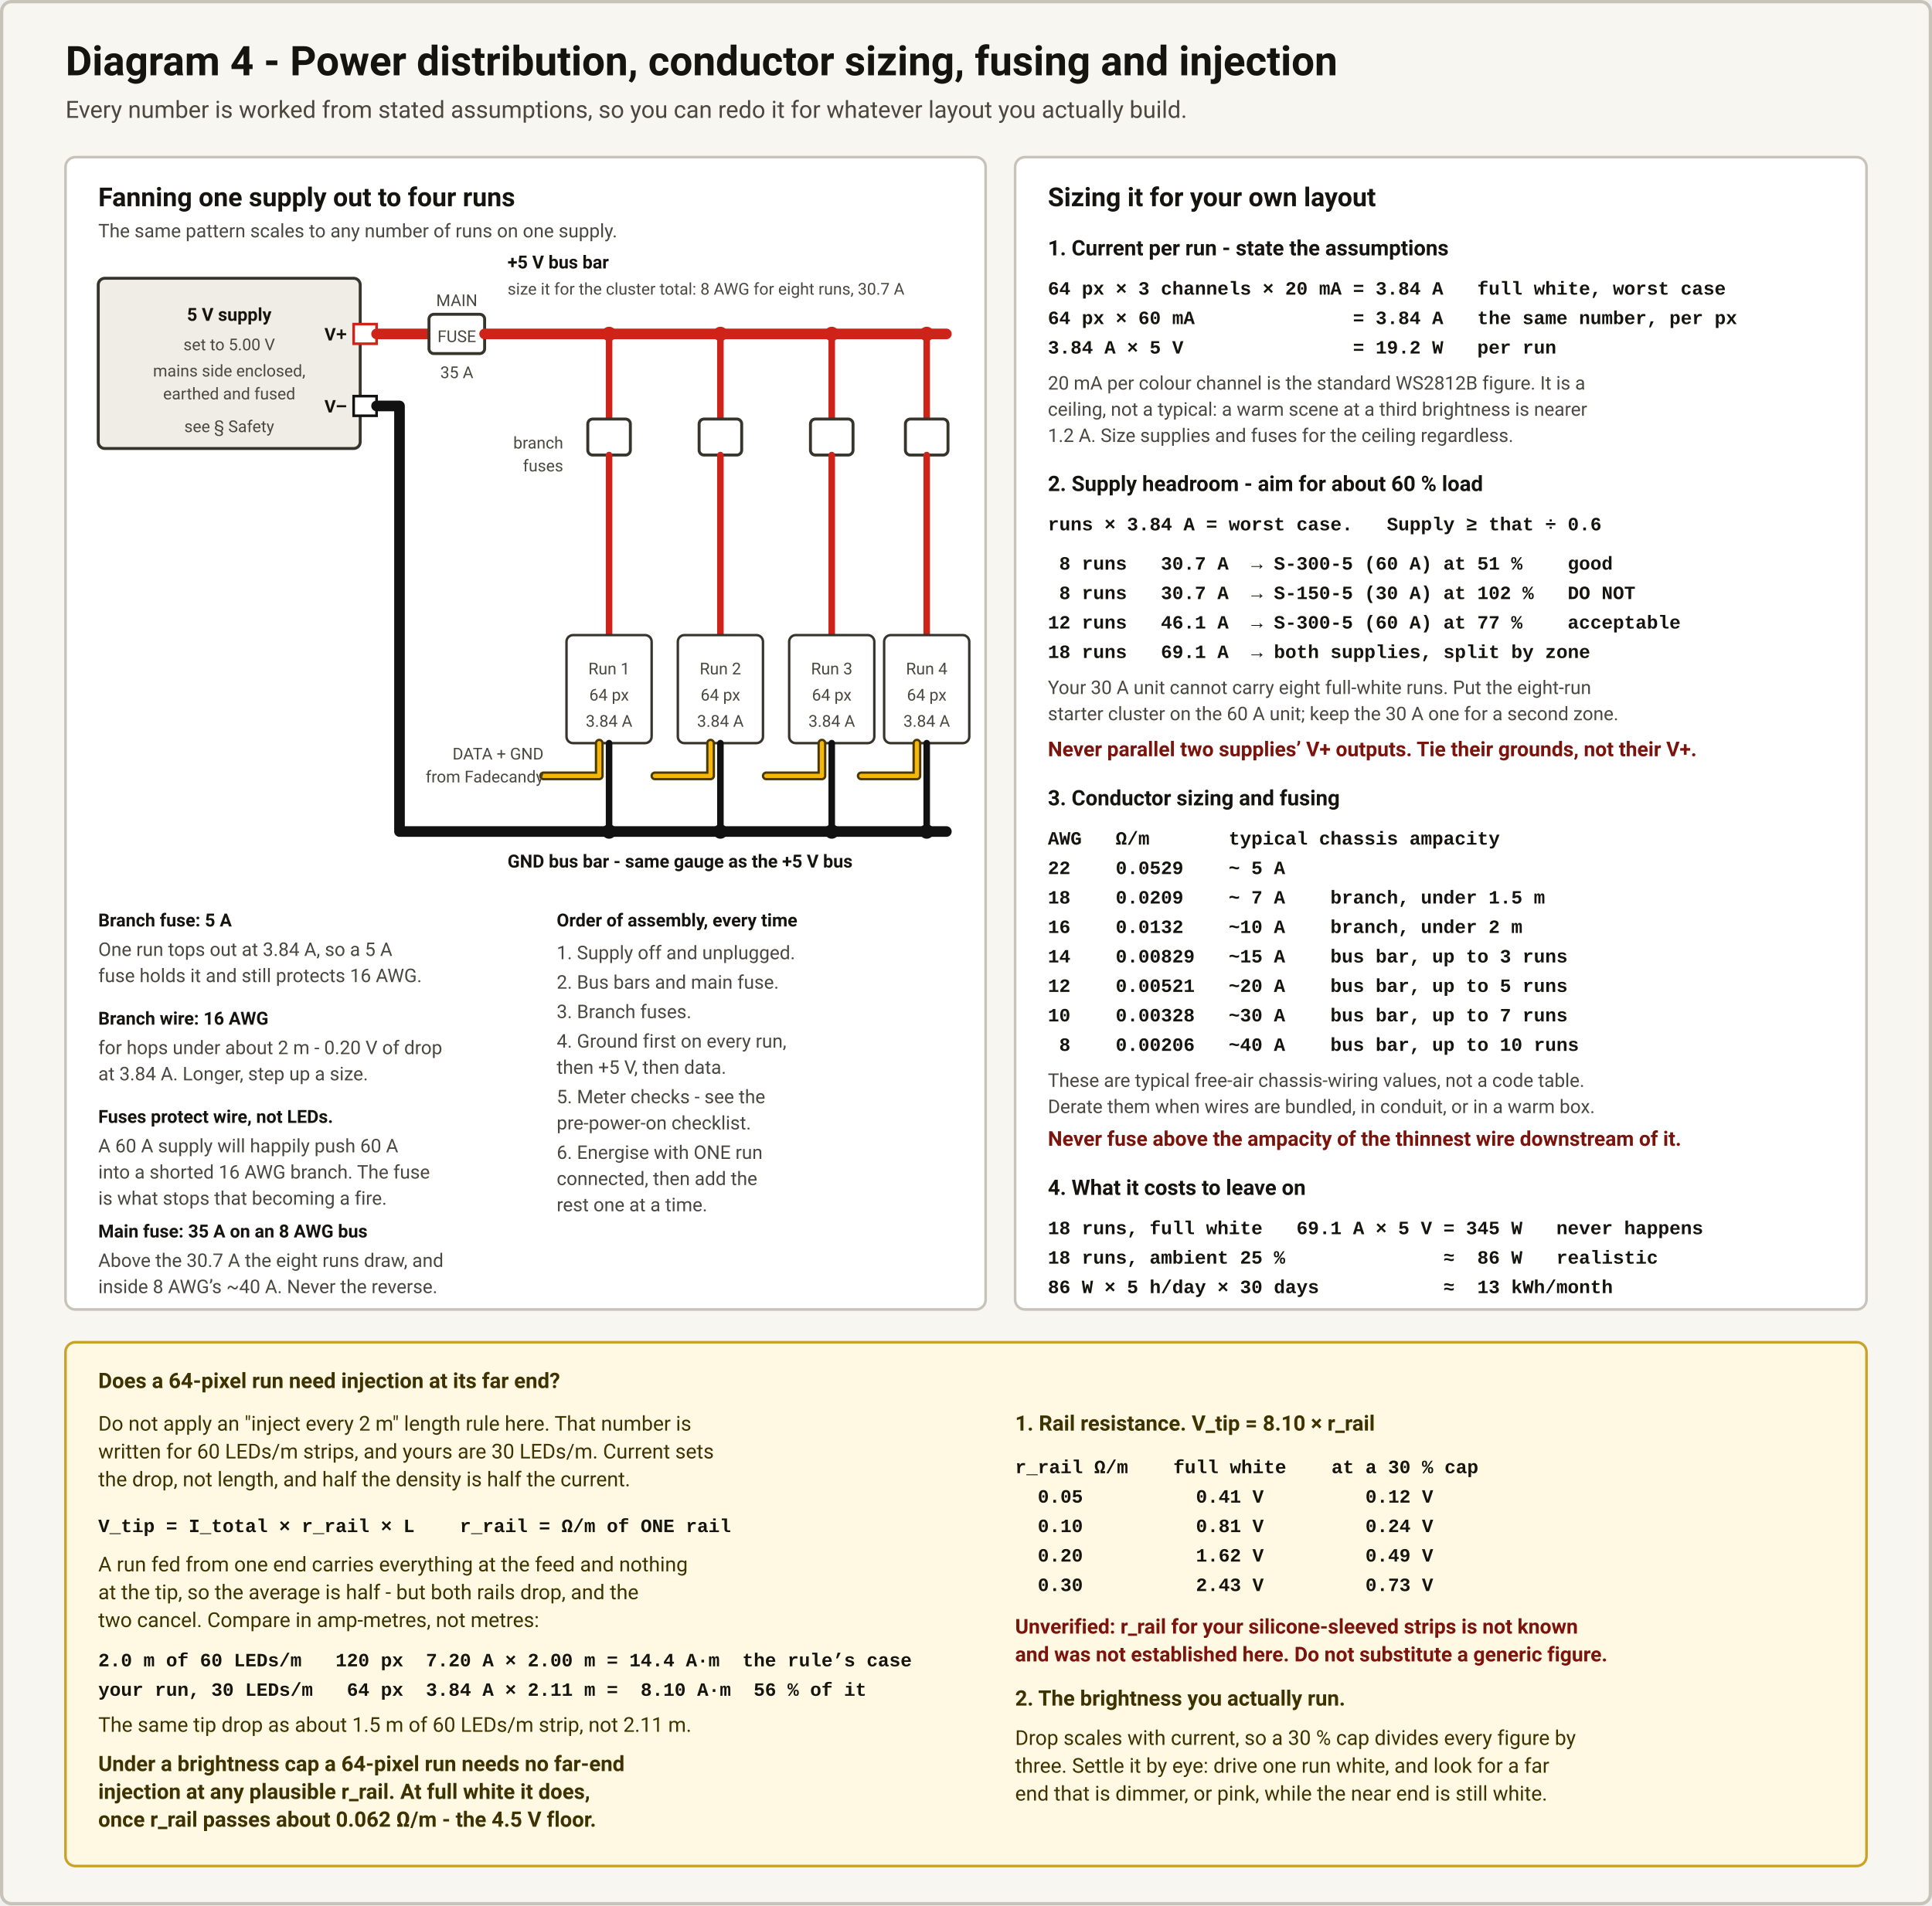
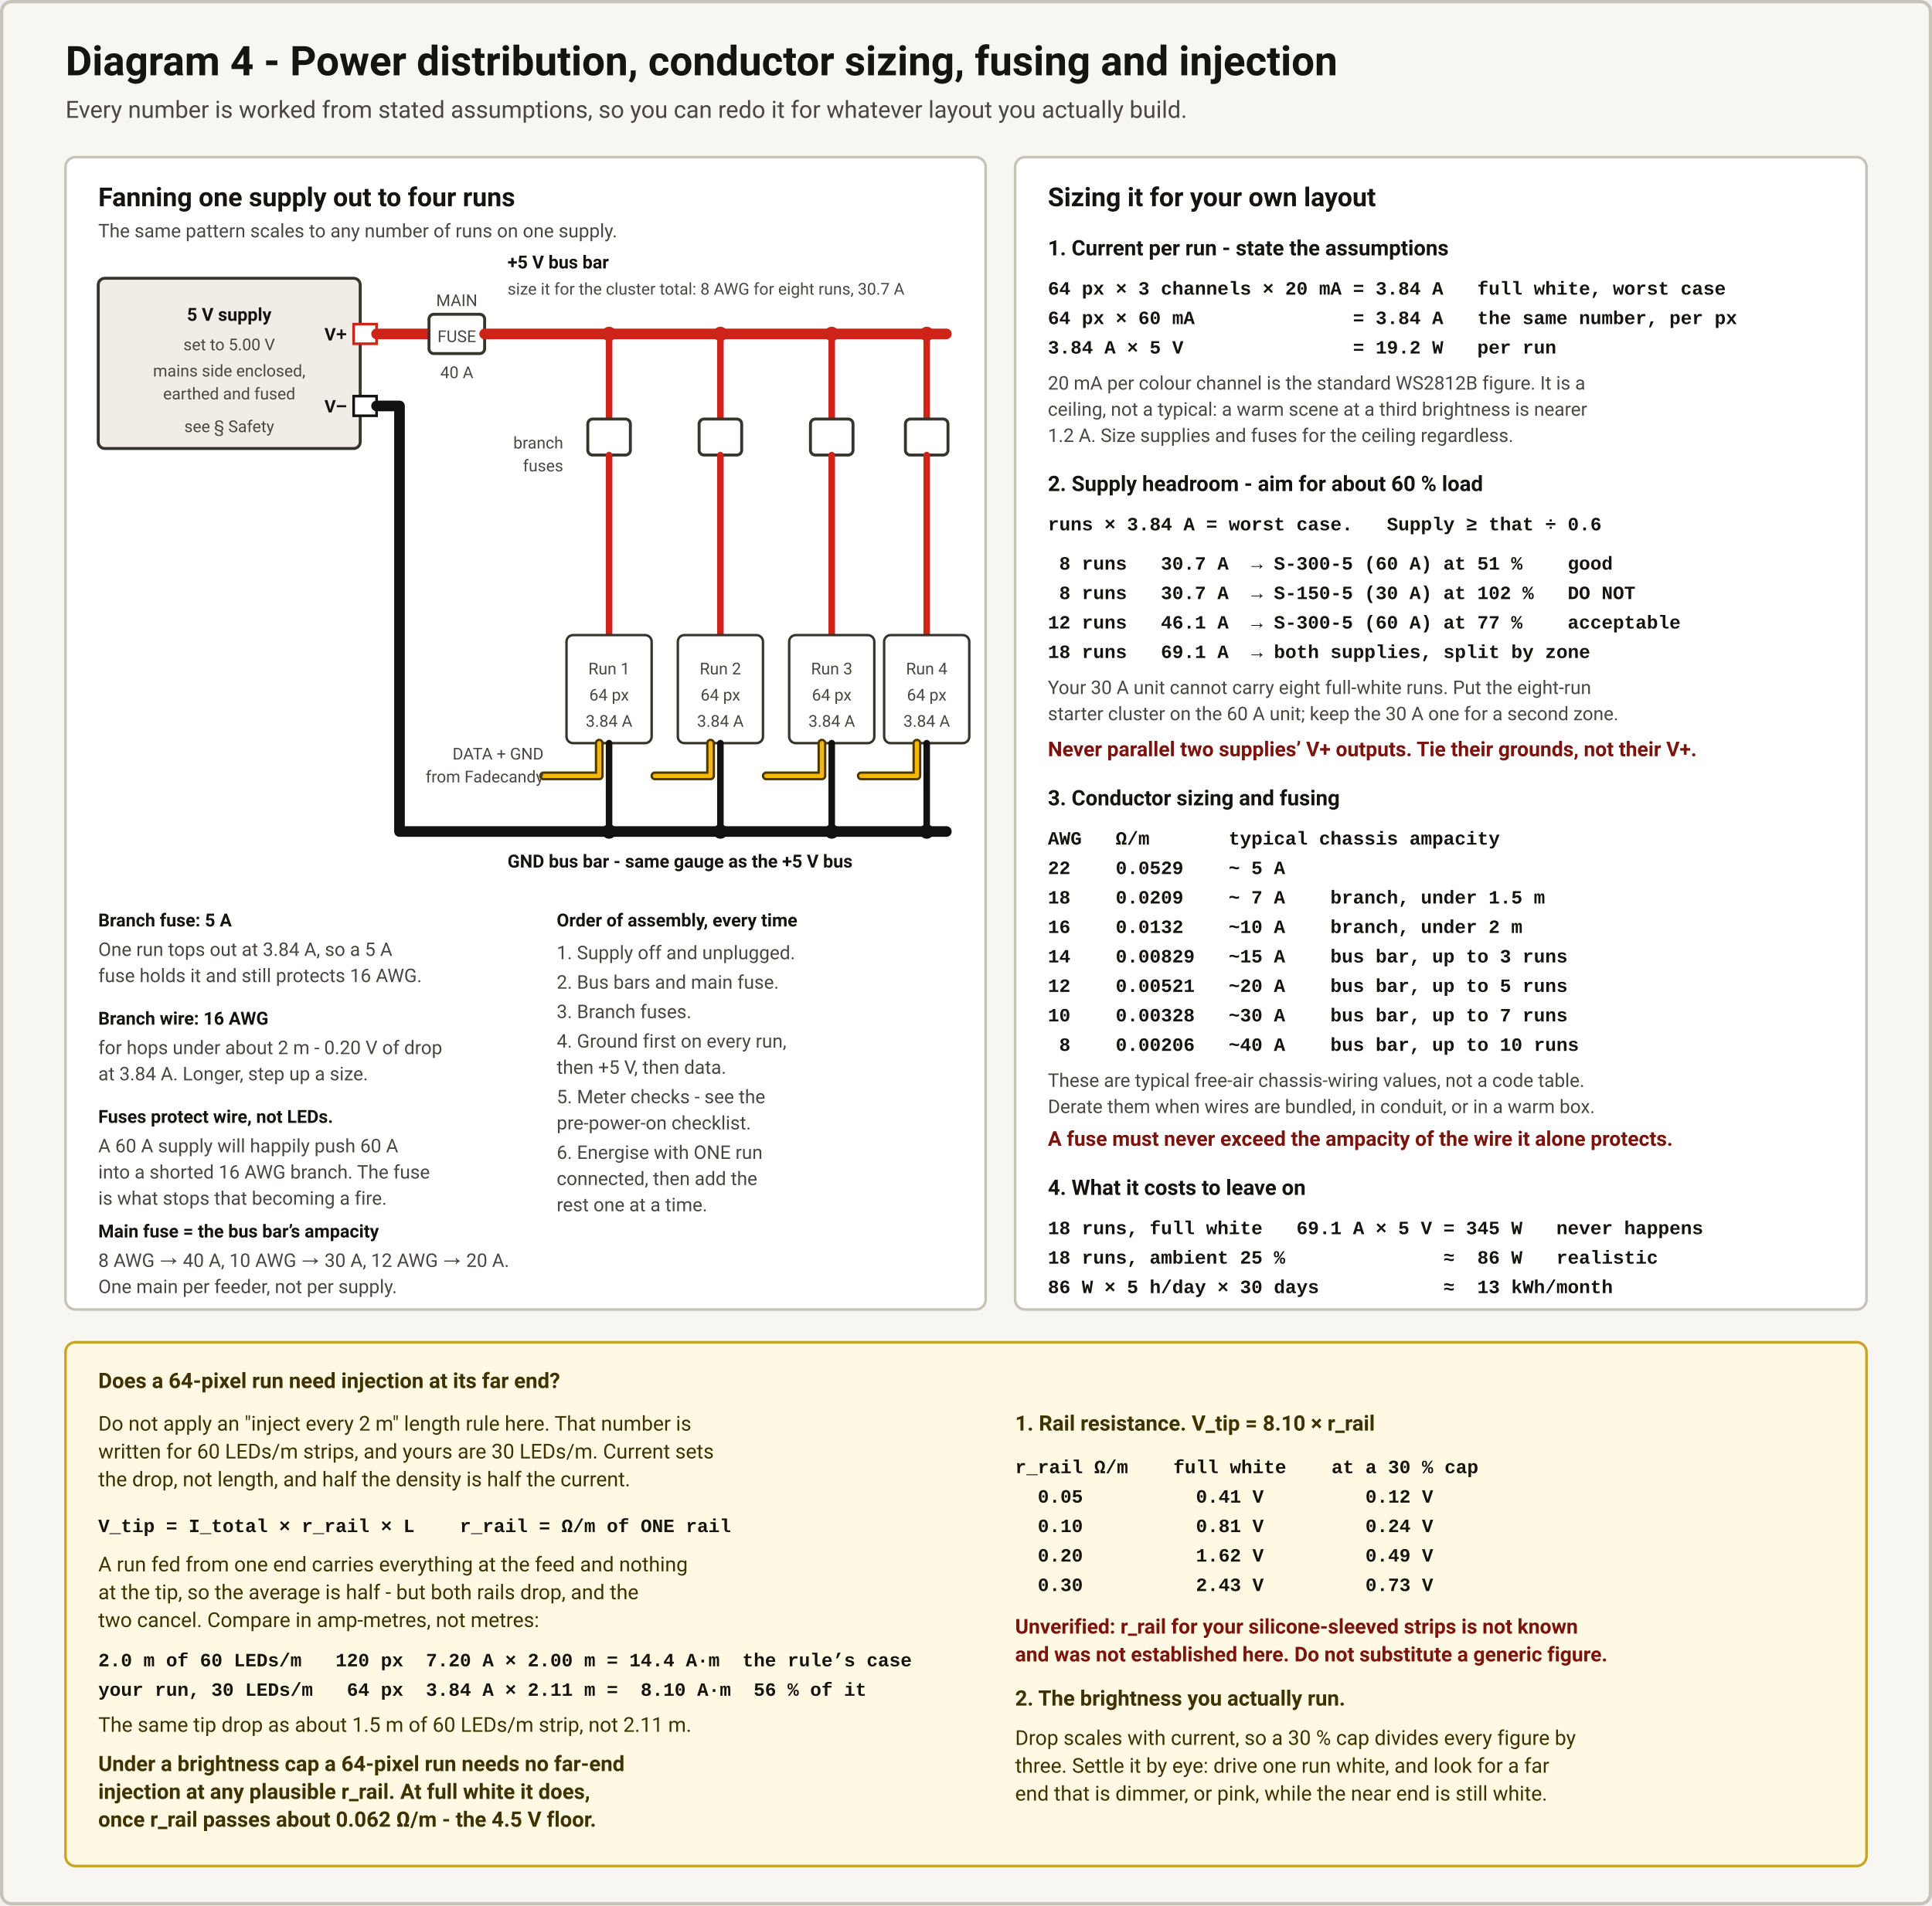
<svg xmlns="http://www.w3.org/2000/svg" viewBox="0 0 1180 1164" width="1180" height="1164" role="img" aria-labelledby="t4 d4">
  <style>
    .bg     { fill:#F7F6F1; stroke:#C7C3B8; stroke-width:2; }
    .ttl    { font:700 25px ui-sans-serif,system-ui,'Segoe UI',Roboto,Helvetica,Arial,sans-serif; fill:#15140F; }
    .sub    { font:400 14.5px ui-sans-serif,system-ui,'Segoe UI',Roboto,Helvetica,Arial,sans-serif; fill:#4A4740; }
    .lbls   { font:400 11.5px ui-sans-serif,system-ui,'Segoe UI',Roboto,Helvetica,Arial,sans-serif; fill:#4A4740; }
    .tiny   { font:400 10px ui-sans-serif,system-ui,'Segoe UI',Roboto,Helvetica,Arial,sans-serif; fill:#4A4740; }
    .wlbl   { font:700 11px ui-sans-serif,system-ui,'Segoe UI',Roboto,Helvetica,Arial,sans-serif; fill:#15140F; }
    .panttl { font:700 16px ui-sans-serif,system-ui,'Segoe UI',Roboto,Helvetica,Arial,sans-serif; fill:#15140F; }
    .h3     { font:700 13px ui-sans-serif,system-ui,'Segoe UI',Roboto,Helvetica,Arial,sans-serif; fill:#15140F; }
    .mono   { font:600 11.5px ui-monospace,'SFMono-Regular',Consolas,'Liberation Mono',monospace; fill:#15140F; }

    .pan    { fill:#FFFFFF; stroke:#C7C3B8; stroke-width:1.6; }
    .psu    { fill:#EFEDE5; stroke:#37342C; stroke-width:1.8; }
    .run    { fill:#FFFFFF; stroke:#37342C; stroke-width:1.5; }
    .fuse   { fill:#FFFFFF; stroke:#37342C; stroke-width:1.8; }

    .gnd    { stroke:#111111; stroke-width:4; fill:none; stroke-linecap:round; stroke-linejoin:round; }
    .pwr    { stroke:#CE2318; stroke-width:4; fill:none; stroke-linecap:round; stroke-linejoin:round; }
    .gndm   { stroke:#111111; stroke-width:6.5; fill:none; stroke-linecap:round; stroke-linejoin:round; }
    .pwrm   { stroke:#CE2318; stroke-width:6.5; fill:none; stroke-linecap:round; stroke-linejoin:round; }
    .datc   { stroke:#4A3800; stroke-width:5.4; fill:none; stroke-linecap:round; stroke-linejoin:round; }
    .dat    { stroke:#F5B70A; stroke-width:2.6; fill:none; stroke-linecap:round; stroke-linejoin:round; }

    .dot    { fill:#111111; } .dotr { fill:#CE2318; }
    .note   { fill:#FFF9E3; stroke:#C9A227; stroke-width:1.6; }
    .notet  { font:700 13px ui-sans-serif,system-ui,'Segoe UI',Roboto,Helvetica,Arial,sans-serif; fill:#3D3200; }
    .notep  { font:400 12.5px ui-sans-serif,system-ui,'Segoe UI',Roboto,Helvetica,Arial,sans-serif; fill:#3D3200; }
    .warnt  { font:700 12.5px ui-sans-serif,system-ui,'Segoe UI',Roboto,Helvetica,Arial,sans-serif; fill:#7A140C; }
  </style>
  <rect class="bg" x="1" y="1" width="1178" height="1162" rx="6" />
  <text class="ttl" x="40" y="46">Diagram 4 - Power distribution, conductor sizing, fusing and injection</text>
  <text class="sub" x="40" y="72">Every number is worked from stated assumptions, so you can redo it for whatever layout you actually build.</text>
  <rect class="pan" x="40" y="96" width="562" height="704" rx="6" />
  <text class="panttl" x="60" y="126">Fanning one supply out to four runs</text>
  <text class="lbls" x="60" y="145">The same pattern scales to any number of runs on one supply.</text>
  <rect class="psu" x="60" y="170" width="160" height="104" rx="4" />
  <text class="wlbl" x="140" y="196" text-anchor="middle">5 V supply</text>
  <text class="tiny" x="140" y="214" text-anchor="middle">set to 5.00 V</text>
  <text class="tiny" x="140" y="230" text-anchor="middle">mains side enclosed,</text>
  <text class="tiny" x="140" y="244" text-anchor="middle">earthed and fused</text>
  <text class="tiny" x="140" y="264" text-anchor="middle">see § Safety</text>
  <rect x="216" y="198" width="14" height="12" fill="#FFFFFF" stroke="#CE2318" stroke-width="1.6" />
  <text class="mono" x="212" y="208" text-anchor="end">V+</text>
  <rect x="216" y="242" width="14" height="12" fill="#FFFFFF" stroke="#111111" stroke-width="1.6" />
  <text class="mono" x="212" y="252" text-anchor="end">V−</text>
  <path class="pwrm" d="M 230 204 H 262" />
  <rect class="fuse" x="262" y="192" width="34" height="24" rx="3" />
  <path class="pwrm" d="M 296 204 H 578" />
  <text class="tiny" x="279" y="187" text-anchor="middle">MAIN</text>
  <text class="tiny" x="279" y="209" text-anchor="middle">FUSE</text>
-   <text class="tiny" x="279" y="231" text-anchor="middle">35 A</text>
+   <text class="tiny" x="279" y="231" text-anchor="middle">40 A</text>
  <text class="wlbl" x="310" y="164">+5 V bus bar</text>
  <text class="tiny" x="310" y="180">size it for the cluster total: 8 AWG for eight runs, 30.7 A</text>
  <path class="gndm" d="M 230 248 H 244 V 508 H 578" />
  <text class="wlbl" x="310" y="530">GND bus bar - same gauge as the +5 V bus</text>
  <circle class="dotr" cx="372" cy="204" r="4.4" />
  <path class="pwr" d="M 372 204 V 256" />
  <rect class="fuse" x="359" y="256" width="26" height="22" rx="3" />
  <path class="pwr" d="M 372 278 V 388" />
  <rect class="run" x="346" y="388" width="52" height="66" rx="4" />
  <text class="tiny" x="372" y="412" text-anchor="middle">Run 1</text>
  <text class="tiny" x="372" y="428" text-anchor="middle">64 px</text>
  <text class="tiny" x="372" y="444" text-anchor="middle">3.84 A</text>
  <path class="gnd" d="M 372 454 V 508" />
  <circle class="dot" cx="372" cy="508" r="4.4" />
  <path class="datc" d="M 332 474 H 366 V 454" />
  <path class="dat" d="M 332 474 H 366 V 454" />
  <circle class="dotr" cx="440" cy="204" r="4.4" />
  <path class="pwr" d="M 440 204 V 256" />
  <rect class="fuse" x="427" y="256" width="26" height="22" rx="3" />
  <path class="pwr" d="M 440 278 V 388" />
  <rect class="run" x="414" y="388" width="52" height="66" rx="4" />
  <text class="tiny" x="440" y="412" text-anchor="middle">Run 2</text>
  <text class="tiny" x="440" y="428" text-anchor="middle">64 px</text>
  <text class="tiny" x="440" y="444" text-anchor="middle">3.84 A</text>
  <path class="gnd" d="M 440 454 V 508" />
  <circle class="dot" cx="440" cy="508" r="4.4" />
  <path class="datc" d="M 400 474 H 434 V 454" />
  <path class="dat" d="M 400 474 H 434 V 454" />
  <circle class="dotr" cx="508" cy="204" r="4.4" />
  <path class="pwr" d="M 508 204 V 256" />
  <rect class="fuse" x="495" y="256" width="26" height="22" rx="3" />
  <path class="pwr" d="M 508 278 V 388" />
  <rect class="run" x="482" y="388" width="52" height="66" rx="4" />
  <text class="tiny" x="508" y="412" text-anchor="middle">Run 3</text>
  <text class="tiny" x="508" y="428" text-anchor="middle">64 px</text>
  <text class="tiny" x="508" y="444" text-anchor="middle">3.84 A</text>
  <path class="gnd" d="M 508 454 V 508" />
  <circle class="dot" cx="508" cy="508" r="4.4" />
  <path class="datc" d="M 468 474 H 502 V 454" />
  <path class="dat" d="M 468 474 H 502 V 454" />
  <circle class="dotr" cx="566" cy="204" r="4.4" />
  <path class="pwr" d="M 566 204 V 256" />
  <rect class="fuse" x="553" y="256" width="26" height="22" rx="3" />
  <path class="pwr" d="M 566 278 V 388" />
  <rect class="run" x="540" y="388" width="52" height="66" rx="4" />
  <text class="tiny" x="566" y="412" text-anchor="middle">Run 4</text>
  <text class="tiny" x="566" y="428" text-anchor="middle">64 px</text>
  <text class="tiny" x="566" y="444" text-anchor="middle">3.84 A</text>
  <path class="gnd" d="M 566 454 V 508" />
  <circle class="dot" cx="566" cy="508" r="4.4" />
  <path class="datc" d="M 526 474 H 560 V 454" />
  <path class="dat" d="M 526 474 H 560 V 454" />
  <text class="tiny" x="344" y="274" text-anchor="end">branch</text>
  <text class="tiny" x="344" y="288" text-anchor="end">fuses</text>
  <text class="tiny" x="332" y="464" text-anchor="end">DATA + GND</text>
  <text class="tiny" x="332" y="478" text-anchor="end">from Fadecandy</text>
  <text class="wlbl" x="60" y="566">Branch fuse: 5 A</text>
  <text class="lbls" x="60" y="584">One run tops out at 3.84 A, so a 5 A</text>
  <text class="lbls" x="60" y="600">fuse holds it and still protects 16 AWG.</text>
  <text class="wlbl" x="60" y="626">Branch wire: 16 AWG</text>
  <text class="lbls" x="60" y="644">for hops under about 2 m - 0.20 V of drop</text>
  <text class="lbls" x="60" y="660">at 3.84 A. Longer, step up a size.</text>
  <text class="wlbl" x="60" y="686">Fuses protect wire, not LEDs.</text>
  <text class="lbls" x="60" y="704">A 60 A supply will happily push 60 A</text>
  <text class="lbls" x="60" y="720">into a shorted 16 AWG branch. The fuse</text>
  <text class="lbls" x="60" y="736">is what stops that becoming a fire.</text>
-   <text class="wlbl" x="60" y="756">Main fuse: 35 A on an 8 AWG bus</text>
-   <text class="lbls" x="60" y="774">Above the 30.7 A the eight runs draw, and</text>
-   <text class="lbls" x="60" y="790">inside 8 AWG’s ~40 A. Never the reverse.</text>
+   <text class="wlbl" x="60" y="756">Main fuse = the bus bar’s ampacity</text>
+   <text class="lbls" x="60" y="774">8 AWG → 40 A, 10 AWG → 30 A, 12 AWG → 20 A.</text>
+   <text class="lbls" x="60" y="790">One main per feeder, not per supply.</text>
  <text class="wlbl" x="340" y="566">Order of assembly, every time</text>
  <text class="lbls" x="340" y="586">1. Supply off and unplugged.</text>
  <text class="lbls" x="340" y="604">2. Bus bars and main fuse.</text>
  <text class="lbls" x="340" y="622">3. Branch fuses.</text>
  <text class="lbls" x="340" y="640">4. Ground first on every run,</text>
  <text class="lbls" x="340" y="656">    then +5 V, then data.</text>
  <text class="lbls" x="340" y="674">5. Meter checks - see the</text>
  <text class="lbls" x="340" y="690">    pre-power-on checklist.</text>
  <text class="lbls" x="340" y="708">6. Energise with ONE run</text>
  <text class="lbls" x="340" y="724">    connected, then add the</text>
  <text class="lbls" x="340" y="740">    rest one at a time.</text>
  <rect class="pan" x="620" y="96" width="520" height="704" rx="6" />
  <text class="panttl" x="640" y="126">Sizing it for your own layout</text>
  <text class="h3" x="640" y="156">1. Current per run - state the assumptions</text>
  <text class="mono" x="640" y="180" xml:space="preserve">64 px × 3 channels × 20 mA = 3.84 A   full white, worst case</text>
  <text class="mono" x="640" y="198" xml:space="preserve">64 px × 60 mA              = 3.84 A   the same number, per px</text>
  <text class="mono" x="640" y="216" xml:space="preserve">3.84 A × 5 V               = 19.2 W   per run</text>
  <text class="lbls" x="640" y="238">20 mA per colour channel is the standard WS2812B figure. It is a</text>
  <text class="lbls" x="640" y="254">ceiling, not a typical: a warm scene at a third brightness is nearer</text>
  <text class="lbls" x="640" y="270">1.2 A. Size supplies and fuses for the ceiling regardless.</text>
  <text class="h3" x="640" y="300">2. Supply headroom - aim for about 60 % load</text>
  <text class="mono" x="640" y="324" xml:space="preserve">runs × 3.84 A = worst case.   Supply ≥ that ÷ 0.6</text>
  <text class="mono" x="640" y="348" xml:space="preserve"> 8 runs   30.7 A  → S-300-5 (60 A) at 51 %    good</text>
  <text class="mono" x="640" y="366" xml:space="preserve"> 8 runs   30.7 A  → S-150-5 (30 A) at 102 %   DO NOT</text>
  <text class="mono" x="640" y="384" xml:space="preserve">12 runs   46.1 A  → S-300-5 (60 A) at 77 %    acceptable</text>
  <text class="mono" x="640" y="402" xml:space="preserve">18 runs   69.1 A  → both supplies, split by zone</text>
  <text class="lbls" x="640" y="424">Your 30 A unit cannot carry eight full-white runs. Put the eight-run</text>
  <text class="lbls" x="640" y="440">starter cluster on the 60 A unit; keep the 30 A one for a second zone.</text>
  <text class="warnt" x="640" y="462">Never parallel two supplies’ V+ outputs. Tie their grounds, not their V+.</text>
  <text class="h3" x="640" y="492">3. Conductor sizing and fusing</text>
  <text class="mono" x="640" y="516" xml:space="preserve">AWG   Ω/m       typical chassis ampacity</text>
  <text class="mono" x="640" y="534" xml:space="preserve">22    0.0529    ~ 5 A</text>
  <text class="mono" x="640" y="552" xml:space="preserve">18    0.0209    ~ 7 A    branch, under 1.5 m</text>
  <text class="mono" x="640" y="570" xml:space="preserve">16    0.0132    ~10 A    branch, under 2 m</text>
  <text class="mono" x="640" y="588" xml:space="preserve">14    0.00829   ~15 A    bus bar, up to 3 runs</text>
  <text class="mono" x="640" y="606" xml:space="preserve">12    0.00521   ~20 A    bus bar, up to 5 runs</text>
  <text class="mono" x="640" y="624" xml:space="preserve">10    0.00328   ~30 A    bus bar, up to 7 runs</text>
  <text class="mono" x="640" y="642" xml:space="preserve"> 8    0.00206   ~40 A    bus bar, up to 10 runs</text>
  <text class="lbls" x="640" y="664">These are typical free-air chassis-wiring values, not a code table.</text>
  <text class="lbls" x="640" y="680">Derate them when wires are bundled, in conduit, or in a warm box.</text>
-   <text class="warnt" x="640" y="700">Never fuse above the ampacity of the thinnest wire downstream of it.</text>
+   <text class="warnt" x="640" y="700">A fuse must never exceed the ampacity of the wire it alone protects.</text>
  <text class="h3" x="640" y="730">4. What it costs to leave on</text>
  <text class="mono" x="640" y="754" xml:space="preserve">18 runs, full white   69.1 A × 5 V = 345 W   never happens</text>
  <text class="mono" x="640" y="772" xml:space="preserve">18 runs, ambient 25 %              ≈  86 W   realistic</text>
  <text class="mono" x="640" y="790" xml:space="preserve">86 W × 5 h/day × 30 days           ≈  13 kWh/month</text>
  <rect class="note" x="40" y="820" width="1100" height="320" rx="6" />
  <text class="notet" x="60" y="848">Does a 64-pixel run need injection at its far end?</text>
  <text class="notep" x="60" y="874">Do not apply an "inject every 2 m" length rule here. That number is</text>
  <text class="notep" x="60" y="891">written for 60 LEDs/m strips, and yours are 30 LEDs/m. Current sets</text>
  <text class="notep" x="60" y="908">the drop, not length, and half the density is half the current.</text>
  <text class="mono" x="60" y="936" xml:space="preserve">V_tip = I_total × r_rail × L    r_rail = Ω/m of ONE rail</text>
  <text class="notep" x="60" y="960">A run fed from one end carries everything at the feed and nothing</text>
  <text class="notep" x="60" y="977">at the tip, so the average is half - but both rails drop, and the</text>
  <text class="notep" x="60" y="994">two cancel. Compare in amp-metres, not metres:</text>
  <text class="mono" x="60" y="1018" xml:space="preserve">2.0 m of 60 LEDs/m   120 px  7.20 A × 2.00 m = 14.4 A·m  the rule’s case</text>
  <text class="mono" x="60" y="1036" xml:space="preserve">your run, 30 LEDs/m   64 px  3.84 A × 2.11 m =  8.10 A·m  56 % of it</text>
  <text class="notep" x="60" y="1058">The same tip drop as about 1.5 m of 60 LEDs/m strip, not 2.11 m.</text>
  <text class="notet" x="60" y="1082">Under a brightness cap a 64-pixel run needs no far-end</text>
  <text class="notet" x="60" y="1099">injection at any plausible r_rail. At full white it does,</text>
  <text class="notet" x="60" y="1116">once r_rail passes about 0.062 Ω/m - the 4.5 V floor.</text>
  <text class="notet" x="620" y="874">1. Rail resistance.   V_tip = 8.10 × r_rail</text>
  <text class="mono" x="620" y="900" xml:space="preserve">r_rail Ω/m    full white    at a 30 % cap</text>
  <text class="mono" x="620" y="918" xml:space="preserve">  0.05          0.41 V         0.12 V</text>
  <text class="mono" x="620" y="936" xml:space="preserve">  0.10          0.81 V         0.24 V</text>
  <text class="mono" x="620" y="954" xml:space="preserve">  0.20          1.62 V         0.49 V</text>
  <text class="mono" x="620" y="972" xml:space="preserve">  0.30          2.43 V         0.73 V</text>
  <text class="warnt" x="620" y="998">Unverified: r_rail for your silicone-sleeved strips is not known</text>
  <text class="warnt" x="620" y="1015">and was not established here. Do not substitute a generic figure.</text>
  <text class="notet" x="620" y="1042">2. The brightness you actually run.</text>
  <text class="notep" x="620" y="1066">Drop scales with current, so a 30 % cap divides every figure by</text>
  <text class="notep" x="620" y="1083">three. Settle it by eye: drive one run white, and look for a far</text>
  <text class="notep" x="620" y="1100">end that is dimmer, or pink, while the near end is still white.</text>
</svg>
